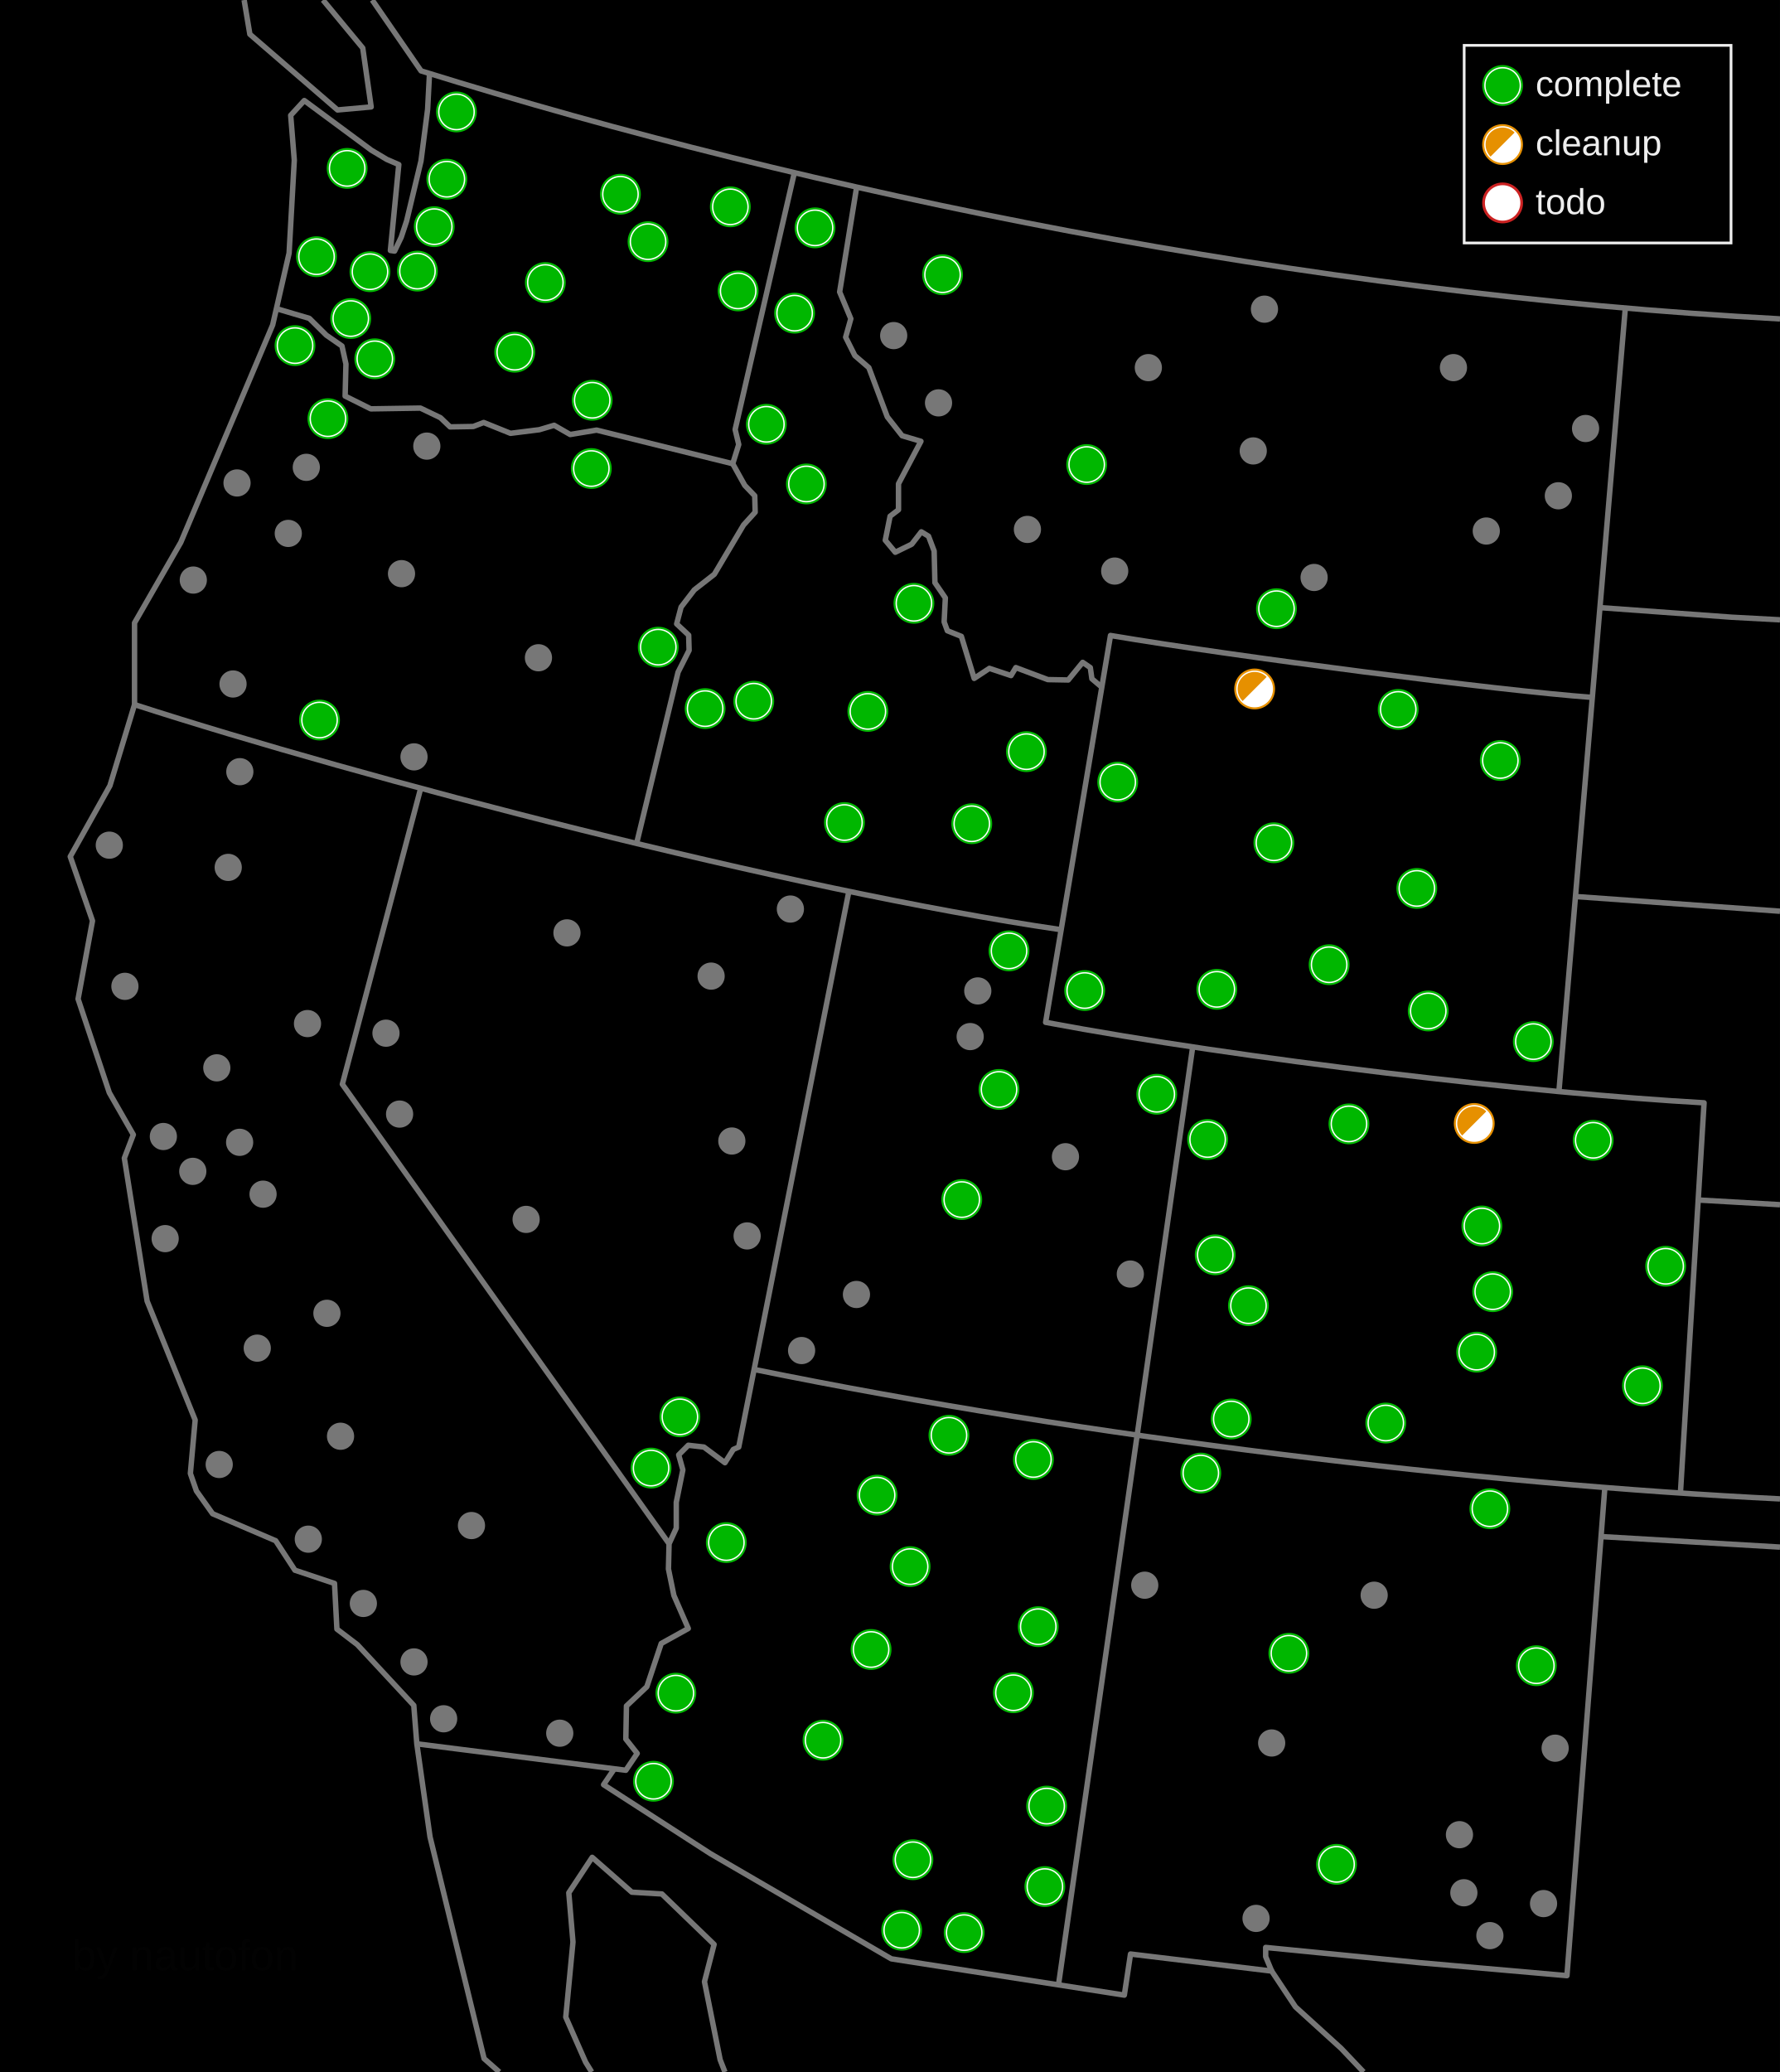
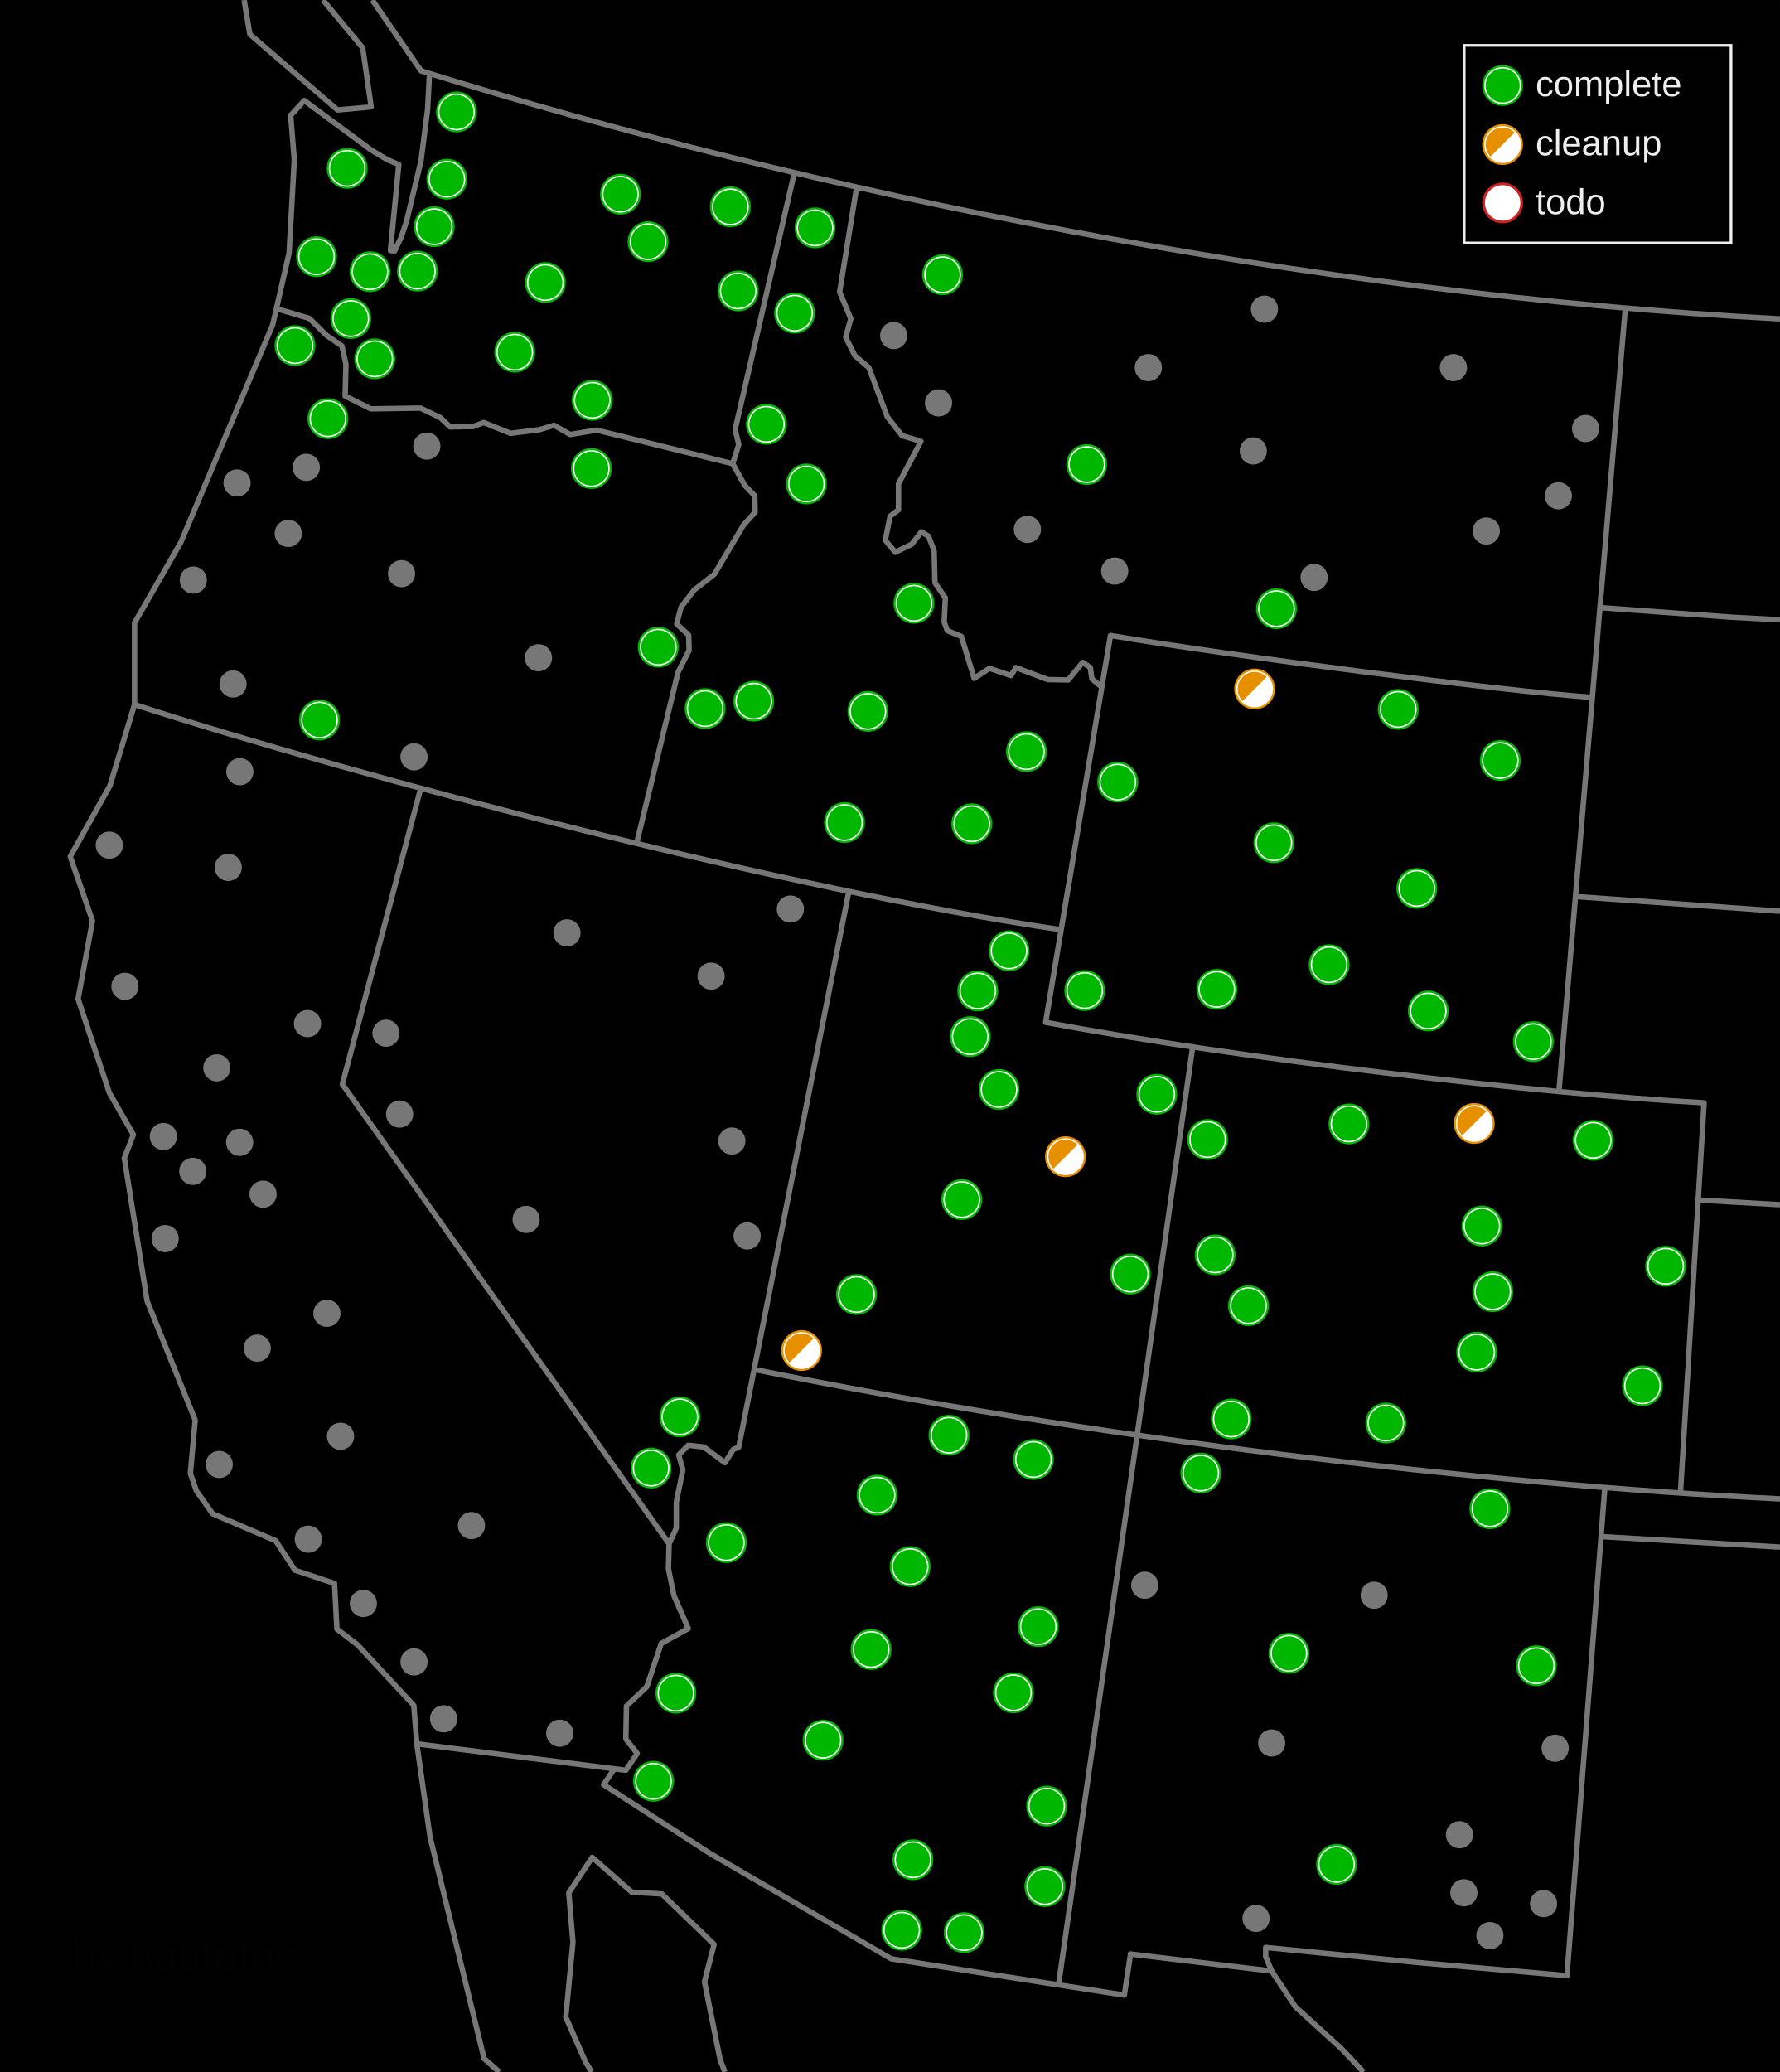
<svg xmlns="http://www.w3.org/2000/svg" xmlns:xlink="http://www.w3.org/1999/xlink" version="1.1" x="0px" y="0px" width="276.91px" height="322.29px" viewBox="0 0 370.46 431.17" style="enable-background:new 0 0 370.46 431.17;" xml:space="preserve">
  <symbol id="all" viewBox="-4.25 -4.25 8.5 8.5">
    <path style="fill:#00B700;" d="M4.25,0c0-2.35-1.9-4.25-4.25-4.25c-2.35,0-4.25,1.9-4.25,4.25S-2.35,4.25,0,4.25C2.35,4.25,4.25,2.35,4.25,0z" />
    <path style="fill:none;stroke:#FFFFFF;stroke-width:0.283;stroke-miterlimit:10;" d="M3.69,0c0-2.04-1.65-3.69-3.69-3.69S-3.68-2.04-3.68,0S-2.04,3.69,0,3.69S3.69,2.04,3.69,0z" />
  </symbol>
  <symbol id="cleanup" viewBox="-4.25 -4.25 8.5 8.5">
    <path style="fill:#E69000;" d="M-3.01,3.01c1.66,1.66,4.35,1.66,6.01,0c1.66-1.66,1.66-4.35,0-6.01c-1.66-1.66-4.35-1.66-6.01,0C-4.67-1.35-4.67,1.35-3.01,3.01z" />
    <path style="fill:none;stroke:#FFFFFF;stroke-width:0.283;stroke-miterlimit:10;" d="M-2.61,2.61c1.44,1.44,3.77,1.44,5.21,0c1.44-1.44,1.44-3.77,0-5.21c-1.44-1.44-3.77-1.44-5.21,0C-4.04-1.17-4.05,1.17-2.61,2.61z" />
    <path style="fill:#FFFFFF;" d="M2.6,2.61c1.44-1.44,1.44-3.77,0-5.21c-1.44-1.44-3.77-1.44-5.21,0" />
  </symbol>
  <symbol id="open" viewBox="-4.25 -4.25 8.5 8.5">
    <path style="display:none;" d="M4.25,0c0-2.35-1.9-4.25-4.25-4.25c-2.35,0-4.25,1.9-4.25,4.25S-2.35,4.25,0,4.25C2.35,4.25,4.25,2.35,4.25,0z" />
    <path style="fill:#777777;" d="M2.83,0c0-1.57-1.27-2.83-2.83-2.83S-2.83-1.57-2.83,0S-1.57,2.83,0,2.83S2.83,1.57,2.83,0z" />
  </symbol>
  <symbol id="TODO" viewBox="-4.25 -4.25 8.5 8.5">
    <path style="fill:#CC2222;" d="M4.25,0c0-2.35-1.9-4.25-4.25-4.25c-2.35,0-4.25,1.9-4.25,4.25S-2.35,4.25,0,4.25C2.35,4.25,4.25,2.35,4.25,0z" />
    <path style="fill:#FFFFFF;" d="M3.69,0c0-2.04-1.65-3.69-3.69-3.69S-3.68-2.04-3.68,0S-2.04,3.69,0,3.69S3.69,2.04,3.69,0z" />
  </symbol>
  <g id="map">
    <rect width="370.46" height="431.17" />
    <text id="made_by_nautofon" transform="matrix(1 0 0 1 15.00 410.00)" style="font-family:'ArialMT','Arial',sans-serif;fill:#020202;font-size:9px;">by nautofon</text>
    <path style="fill:none;stroke:#777777;stroke-width:1.134;stroke-linejoin:round;stroke-miterlimit:10;" d="M77.47,0l10.16,14.75c81.55,25.39,184,46.31,282.83,51.61" />
    <line style="fill:none;stroke:#777777;stroke-width:1.134;stroke-linejoin:round;stroke-miterlimit:10;" x1="338.27" y1="64.1" x2="324.45" y2="227.16" />
    <polyline style="fill:none;stroke:#777777;stroke-width:1.134;stroke-linejoin:round;stroke-miterlimit:10;" points="87.56,164.04 71.25,225.62 139.25,321.25" />
    <polyline style="fill:none;stroke:#777777;stroke-width:1.134;stroke-linejoin:round;stroke-miterlimit:10;" points="176.67,185.49 153.75,301.12 152.62,301.62 150.88,304.38 146.5,301.12 143.25,300.75 141.25,302.75 142.12,305.88 140.75,312.62 140.75,318 139.25,321.25 139.12,326.5 140.25,332 143.25,338.88 137.62,342 134.62,351 130.38,355 130.25,361.88 132.62,364.88 130.25,368.38 86.75,362.88" />
    <polyline style="fill:none;stroke:#777777;stroke-width:1.134;stroke-linejoin:round;stroke-miterlimit:10;" points="50.81,0 52,7.12 70.25,22.88 77.25,22.25 75.5,10 67.22,0" />
    <polyline style="fill:none;stroke:#777777;stroke-width:1.134;stroke-linejoin:round;stroke-miterlimit:10;" points="89.39,15.3 89,22.75 87.62,33.5 84.62,46 83.5,49.38 82.12,52.25 81.25,52.12 83,34.25 80.5,33.17 77.29,31.25 63.33,20.92 60.5,24 61.25,33.33 60.17,52.67 56.75,67.62 37.62,112.88 28,129.62 28,146.62 22.88,163.5 14.62,178.25 19.25,191.62 16.25,207.88 22.75,227.38 27.75,236.12 25.88,241 30.62,270.75 40.62,295.5 39.62,306.62 40.88,310.25 44.25,315 57.38,320.62 61.38,326.75 69.62,329.5 70.12,339 74.38,342.25 86.12,354.88 86.75,362.88 89.5,382.25 100.75,428.38 103.93,431.18" />
    <polyline style="fill:none;stroke:#777777;stroke-width:1.134;stroke-linejoin:round;stroke-miterlimit:10;" points="123.15,431.17 121.88,429.12 117.75,419.75 119.25,404.12 118.38,393.88 123.25,386.5 131.5,393.75 137.75,394.12 148.62,404.62 146.62,412.38 149.88,428.62 150.88,431.17" />
    <polyline style="fill:none;stroke:#777777;stroke-width:1.134;stroke-linejoin:round;stroke-miterlimit:10;" points="127.87,368.07 125.62,371.38 147.88,385.75 185.5,407.62 234,415.17 235.29,406.62 264.67,410.17 269.62,417.62 279.12,426.25 283.8,431.18" />
    <line style="fill:none;stroke:#777777;stroke-width:1.134;stroke-linejoin:round;stroke-miterlimit:10;" x1="248.23" y1="217.87" x2="220.3" y2="413.04" />
    <path style="fill:none;stroke:#777777;stroke-width:1.134;stroke-linejoin:round;stroke-miterlimit:10;" d="M28,146.62c47.23,15.27,136.03,38.56,192.86,46.85" />
    <path style="fill:none;stroke:#777777;stroke-width:1.134;stroke-linejoin:round;stroke-miterlimit:10;" d="M156.95,284.97c69.54,14.18,151.01,23.87,213.51,26.94" />
    <path style="fill:none;stroke:#777777;stroke-width:1.134;stroke-linejoin:round;stroke-miterlimit:10;" d="M331.36,145.12c-18.79-1.34-74.68-8.56-100.24-12.88l-13.5,80.5c41,7.71,102.37,14.82,137.04,16.75l-4.92,81.2" />
    <polyline style="fill:none;stroke:#777777;stroke-width:1.134;stroke-linejoin:round;stroke-miterlimit:10;" points="334.01,309.54 326.12,411.12 295.42,408.42 263.42,405.25 263.42,407.17 264.67,410.17" />
    <line style="fill:none;stroke:#777777;stroke-width:1.134;stroke-linejoin:round;stroke-miterlimit:10;" x1="333.21" y1="319.75" x2="370.46" y2="321.94" />
    <line style="fill:none;stroke:#777777;stroke-width:1.134;stroke-linejoin:round;stroke-miterlimit:10;" x1="353.44" y1="249.71" x2="370.46" y2="250.69" />
    <line style="fill:none;stroke:#777777;stroke-width:1.134;stroke-linejoin:round;stroke-miterlimit:10;" x1="327.9" y1="186.56" x2="370.46" y2="189.62" />
    <polyline style="fill:none;stroke:#777777;stroke-width:1.134;stroke-linejoin:round;stroke-miterlimit:10;" points="332.99,126.44 360.44,128.44 370.46,128.98" />
    <polyline style="fill:none;stroke:#777777;stroke-width:1.134;stroke-linejoin:round;stroke-miterlimit:10;" points="165.33,35.93 153,89.38 153.75,92.5 152.5,96.5 155,101 157.08,103.17 157.17,106.58 154.75,109.25 148.67,119.5 144.5,122.75 141.75,126.33 140.83,129.83 143.33,132.17 143.42,135.33 141.12,139.88 132.49,175.53" />
    <polyline style="fill:none;stroke:#777777;stroke-width:1.134;stroke-linejoin:round;stroke-miterlimit:10;" points="178.29,38.93 174.75,60.75 177.08,66.33 176,70.17 177.92,74 180.83,76.5 184.67,86.75 187.75,90.67 191.67,91.83 187,100.67 187,106.08 185.25,107.42 184.25,112.42 186.33,114.92 189.75,113.25 191.75,110.67 193.25,111.58 194.42,114.67 194.58,121.25 196.75,124.42 196.5,129.42 197.17,131.25 200.08,132.42 202.75,141.17 205.92,139.08 210.42,140.58 211.42,138.92 218.08,141.42 222.33,141.5 225.33,137.83 226.92,138.92 227.25,141.25 229.32,143.01" />
    <polyline style="fill:none;stroke:#777777;stroke-width:1.134;stroke-linejoin:round;stroke-miterlimit:10;" points="57.53,64.23 64.38,66.25 67.92,69.75 71.17,72 72,75.75 71.83,82.42 77.17,85.08 87.5,84.92 91.67,86.92 93.67,88.83 98.5,88.75 100.67,87.92 106.25,90.17 112.25,89.42 115.33,88.5 118.67,90.42 124.17,89.5 152.5,96.5" />
  </g>
  <g id="legend">
    <rect x="304.73" y="9.44" style="stroke:#EEEEEE;stroke-width:0.567;stroke-miterlimit:10;" width="55.54" height="41.12" />
    <text transform="matrix(1 0 0 1 319.5923 44.5608)" style="fill:#EEEEEE; font-family:'ArialMT','Arial',sans-serif; font-size:7.5px;">todo</text>
    <use xlink:href="#TODO" width="8.5" height="8.5" id="legend-unkown_1_" x="-4.25" y="-4.25" transform="matrix(1 0 0 -1 312.729 42.2266)" style="overflow:visible;" />
    <text transform="matrix(1 0 0 1 319.5923 32.3207)" style="fill:#EEEEEE; font-family:'ArialMT','Arial',sans-serif; font-size:7.5px;">cleanup</text>
    <use xlink:href="#cleanup" width="8.5" height="8.5" id="legend-some_1_" x="-4.25" y="-4.25" transform="matrix(1 0 0 -1 312.729 30.0874)" style="overflow:visible;" />
    <text transform="matrix(1 0 0 1 319.5933 20.0199)" style="fill:#EEEEEE; font-family:'ArialMT','Arial',sans-serif; font-size:7.5px;">complete</text>
    <use xlink:href="#all" width="8.5" height="8.5" id="legend-all_1_" x="-4.25" y="-4.25" transform="matrix(1 0 0 -1 312.729 17.7852)" style="overflow:visible;" />
  </g>
  <g id="data">
    <g id="AZ">
      <use xlink:href="#all" width="8.5" height="8.5" id="camp_verde" x="-4.25" y="-4.25" transform="matrix(1 0 0 -1 181.292 343.25)" style="overflow:visible;" />
      <use xlink:href="#all" width="8.5" height="8.5" id="clifton" x="-4.25" y="-4.25" transform="matrix(1 0 0 -1 217.8335 375.834)" style="overflow:visible;" />
      <use xlink:href="#all" width="8.5" height="8.5" id="ehrenberg" x="-4.25" y="-4.25" transform="matrix(1 0 0 -1 140.6665 352.334)" style="overflow:visible;" />
      <use xlink:href="#all" width="8.5" height="8.5" id="flagstaff" x="-4.25" y="-4.25" transform="matrix(1 0 0 -1 189.417 326)" style="overflow:visible;" />
      <use xlink:href="#all" width="8.5" height="8.5" id="g_canyon_vlg" x="-4.25" y="-4.25" transform="matrix(1 0 0 -1 182.542 311.125)" style="overflow:visible;" />
      <use xlink:href="#all" width="8.5" height="8.5" id="holbrook" x="-4.25" y="-4.25" transform="matrix(1 0 0 -1 216.084 338.5)" style="overflow:visible;" />
      <use xlink:href="#all" width="8.5" height="8.5" id="kayenta" x="-4.25" y="-4.25" transform="matrix(1 0 0 -1 215.0835 303.708)" style="overflow:visible;" />
      <use xlink:href="#all" width="8.5" height="8.5" id="kingman" x="-4.25" y="-4.25" transform="matrix(1 0 0 -1 151.167 321)" style="overflow:visible;" />
      <use xlink:href="#all" width="8.5" height="8.5" id="nogales" x="-4.25" y="-4.25" transform="matrix(1 0 0 -1 187.6665 401.667)" style="overflow:visible;" />
      <use xlink:href="#all" width="8.5" height="8.5" id="page" x="-4.25" y="-4.25" transform="matrix(1 0 0 -1 197.5005 298.667)" style="overflow:visible;" />
      <use xlink:href="#all" width="8.5" height="8.5" id="phoenix" x="-4.25" y="-4.25" transform="matrix(1 0 0 -1 171.292 362.125)" style="overflow:visible;" />
      <use xlink:href="#all" width="8.5" height="8.5" id="san_simon" x="-4.25" y="-4.25" transform="matrix(1 0 0 -1 217.4585 392.583)" style="overflow:visible;" />
      <use xlink:href="#all" width="8.5" height="8.5" id="show_low" x="-4.25" y="-4.25" transform="matrix(1 0 0 -1 210.917 352.25)" style="overflow:visible;" />
      <use xlink:href="#all" width="8.5" height="8.5" id="sierra_vista" x="-4.25" y="-4.25" transform="matrix(1 0 0 -1 200.6665 402.167)" style="overflow:visible;" />
      <use xlink:href="#all" width="8.5" height="8.5" id="tucson" x="-4.25" y="-4.25" transform="matrix(1 0 0 -1 190 387)" style="overflow:visible;" />
      <use xlink:href="#all" width="8.5" height="8.5" id="yuma" x="-4.25" y="-4.25" transform="matrix(1 0 0 -1 136 370.667)" style="overflow:visible;" />
    </g>
    <g id="CA">
      <use xlink:href="#open" width="8.5" height="8.5" id="bakersfield" x="-4.25" y="-4.25" transform="matrix(1 0 0 -1 70.875 298.874)" style="overflow:visible;" />
      <use xlink:href="#open" width="8.5" height="8.5" id="barstow" x="-4.25" y="-4.25" transform="matrix(1 0 0 -1 98.125 317.458)" style="overflow:visible;" />
      <use xlink:href="#open" width="8.5" height="8.5" id="carlsbad" x="-4.25" y="-4.25" transform="matrix(1 0 0 -1 86.1655 345.834)" style="overflow:visible;" />
      <use xlink:href="#open" width="8.5" height="8.5" id="el_centro" x="-4.25" y="-4.25" transform="matrix(1 0 0 -1 116.499 360.668)" style="overflow:visible;" />
      <use xlink:href="#open" width="8.5" height="8.5" id="eureka" x="-4.25" y="-4.25" transform="matrix(1 0 0 -1 22.7495 175.875)" style="overflow:visible;" />
      <use xlink:href="#open" width="8.5" height="8.5" id="fresno" x="-4.25" y="-4.25" transform="matrix(1 0 0 -1 68.042 273.2905)" style="overflow:visible;" />
      <use xlink:href="#open" width="8.5" height="8.5" id="hilt" x="-4.25" y="-4.25" transform="matrix(1 0 0 -1 49.9165 160.5835)" style="overflow:visible;" />
      <use xlink:href="#open" width="8.5" height="8.5" id="huron" x="-4.25" y="-4.25" transform="matrix(1 0 0 -1 53.542 280.5405)" style="overflow:visible;" />
      <use xlink:href="#open" width="8.5" height="8.5" id="los_angeles" x="-4.25" y="-4.25" transform="matrix(1 0 0 -1 75.6235 333.668)" style="overflow:visible;" />
      <use xlink:href="#open" width="8.5" height="8.5" id="oakdale" x="-4.25" y="-4.25" transform="matrix(1 0 0 -1 54.7495 248.5)" style="overflow:visible;" />
      <use xlink:href="#open" width="8.5" height="8.5" id="oakland" x="-4.25" y="-4.25" transform="matrix(1 0 0 -1 40.1245 243.75)" style="overflow:visible;" />
      <use xlink:href="#open" width="8.5" height="8.5" id="oxnard" x="-4.25" y="-4.25" transform="matrix(1 0 0 -1 64.1675 320.292)" style="overflow:visible;" />
      <use xlink:href="#open" width="8.5" height="8.5" id="redding" x="-4.25" y="-4.25" transform="matrix(1 0 0 -1 47.4995 180.5)" style="overflow:visible;" />
      <use xlink:href="#open" width="8.5" height="8.5" id="sacramento" x="-4.25" y="-4.25" transform="matrix(1 0 0 -1 45.124 222.2095)" style="overflow:visible;" />
      <use xlink:href="#open" width="8.5" height="8.5" id="san_diego" x="-4.25" y="-4.25" transform="matrix(1 0 0 -1 92.3325 357.668)" style="overflow:visible;" />
      <use xlink:href="#open" width="8.5" height="8.5" id="san_francisc" x="-4.25" y="-4.25" transform="matrix(1 0 0 -1 33.9995 236.5)" style="overflow:visible;" />
      <use xlink:href="#open" width="8.5" height="8.5" id="santa_cruz" x="-4.25" y="-4.25" transform="matrix(1 0 0 -1 34.3745 257.75)" style="overflow:visible;" />
      <use xlink:href="#open" width="8.5" height="8.5" id="santa_maria" x="-4.25" y="-4.25" transform="matrix(1 0 0 -1 45.6245 304.75)" style="overflow:visible;" />
      <use xlink:href="#open" width="8.5" height="8.5" id="stockton" x="-4.25" y="-4.25" transform="matrix(1 0 0 -1 49.874 237.7095)" style="overflow:visible;" />
      <use xlink:href="#open" width="8.5" height="8.5" id="truckee" x="-4.25" y="-4.25" transform="matrix(1 0 0 -1 63.9995 213)" style="overflow:visible;" />
      <use xlink:href="#open" width="8.5" height="8.5" id="ukiah" x="-4.25" y="-4.25" transform="matrix(1 0 0 -1 25.9995 205.25)" style="overflow:visible;" />
    </g>
    <g id="CO">
      <use xlink:href="#all" width="8.5" height="8.5" id="alamosa" x="-4.25" y="-4.25" transform="matrix(1 0 0 -1 288.4165 296.1221)" style="overflow:visible;" />
      <use xlink:href="#all" width="8.5" height="8.5" id="burlington" x="-4.25" y="-4.25" transform="matrix(1 0 0 -1 346.667 263.4971)" style="overflow:visible;" />
      <use xlink:href="#all" width="8.5" height="8.5" id="colorado_spr" x="-4.25" y="-4.25" transform="matrix(1 0 0 -1 310.6665 268.7886)" style="overflow:visible;" />
      <use xlink:href="#all" width="8.5" height="8.5" id="denver" x="-4.25" y="-4.25" transform="matrix(1 0 0 -1 308.4165 255.1221)" style="overflow:visible;" />
      <use xlink:href="#all" width="8.5" height="8.5" id="durango" x="-4.25" y="-4.25" transform="matrix(1 0 0 -1 256.25 295.2886)" style="overflow:visible;" />
      <use xlink:href="#cleanup" width="8.5" height="8.5" id="fort_collins" x="-4.25" y="-4.25" transform="matrix(1 0 0 -1 306.833 233.7886)" style="overflow:visible;" />
      <use xlink:href="#all" width="8.5" height="8.5" id="grand_juncti" x="-4.25" y="-4.25" transform="matrix(1 0 0 -1 252.916 261.1221)" style="overflow:visible;" />
      <use xlink:href="#all" width="8.5" height="8.5" id="lamar" x="-4.25" y="-4.25" transform="matrix(1 0 0 -1 341.833 288.3721)" style="overflow:visible;" />
      <use xlink:href="#all" width="8.5" height="8.5" id="montrose" x="-4.25" y="-4.25" transform="matrix(1 0 0 -1 259.833 271.7051)" style="overflow:visible;" />
      <use xlink:href="#all" width="8.5" height="8.5" id="pueblo" x="-4.25" y="-4.25" transform="matrix(1 0 0 -1 307.333 281.3721)" style="overflow:visible;" />
      <use xlink:href="#all" width="8.5" height="8.5" id="rangely" x="-4.25" y="-4.25" transform="matrix(1 0 0 -1 251.333 237.1221)" style="overflow:visible;" />
      <use xlink:href="#all" width="8.5" height="8.5" id="steamboat_sp" x="-4.25" y="-4.25" transform="matrix(1 0 0 -1 280.7495 233.8721)" style="overflow:visible;" />
      <use xlink:href="#all" width="8.5" height="8.5" id="sterling" x="-4.25" y="-4.25" transform="matrix(1 0 0 -1 331.583 237.2886)" style="overflow:visible;" />
    </g>
    <g id="ID">
      <use xlink:href="#all" width="8.5" height="8.5" id="boise" x="-4.25" y="-4.25" transform="matrix(1 0 0 -1 156.8745 145.9141)" style="overflow:visible;" />
      <use xlink:href="#all" width="8.5" height="8.5" id="coeur_dalene" x="-4.25" y="-4.25" transform="matrix(1 0 0 -1 165.3745 65.1641)" style="overflow:visible;" />
      <use xlink:href="#all" width="8.5" height="8.5" id="grangeville" x="-4.25" y="-4.25" transform="matrix(1 0 0 -1 167.833 100.7056)" style="overflow:visible;" />
      <use xlink:href="#all" width="8.5" height="8.5" id="idaho_falls" x="-4.25" y="-4.25" transform="matrix(1 0 0 -1 213.6245 156.4141)" style="overflow:visible;" />
      <use xlink:href="#all" width="8.5" height="8.5" id="ketchum" x="-4.25" y="-4.25" transform="matrix(1 0 0 -1 180.6245 148.0391)" style="overflow:visible;" />
      <use xlink:href="#all" width="8.5" height="8.5" id="lewiston" x="-4.25" y="-4.25" transform="matrix(1 0 0 -1 159.4995 88.2891)" style="overflow:visible;" />
      <use xlink:href="#all" width="8.5" height="8.5" id="nampa" x="-4.25" y="-4.25" transform="matrix(1 0 0 -1 146.7495 147.4556)" style="overflow:visible;" />
      <use xlink:href="#all" width="8.5" height="8.5" id="pocatello" x="-4.25" y="-4.25" transform="matrix(1 0 0 -1 202.2495 171.4141)" style="overflow:visible;" />
      <use xlink:href="#all" width="8.5" height="8.5" id="salmon" x="-4.25" y="-4.25" transform="matrix(1 0 0 -1 190.2075 125.5391)" style="overflow:visible;" />
      <use xlink:href="#all" width="8.5" height="8.5" id="sandpoint" x="-4.25" y="-4.25" transform="matrix(1 0 0 -1 169.6245 47.4141)" style="overflow:visible;" />
      <use xlink:href="#all" width="8.5" height="8.5" id="twin_falls" x="-4.25" y="-4.25" transform="matrix(1 0 0 -1 175.7495 171.1641)" style="overflow:visible;" />
    </g>
    <g id="MT">
      <use xlink:href="#open" width="8.5" height="8.5" id="billings" x="-4.25" y="-4.25" transform="matrix(1 0 0 -1 273.4985 120.168)" style="overflow:visible;" />
      <use xlink:href="#open" width="8.5" height="8.5" id="bozeman" x="-4.25" y="-4.25" transform="matrix(1 0 0 -1 231.998 118.8345)" style="overflow:visible;" />
      <use xlink:href="#open" width="8.5" height="8.5" id="butte" x="-4.25" y="-4.25" transform="matrix(1 0 0 -1 213.8315 110.168)" style="overflow:visible;" />
      <use xlink:href="#open" width="8.5" height="8.5" id="glasgow_mt" x="-4.25" y="-4.25" transform="matrix(1 0 0 -1 302.4985 76.501)" style="overflow:visible;" />
      <use xlink:href="#open" width="8.5" height="8.5" id="glendive" x="-4.25" y="-4.25" transform="matrix(1 0 0 -1 324.332 103.168)" style="overflow:visible;" />
      <use xlink:href="#open" width="8.5" height="8.5" id="great_falls" x="-4.25" y="-4.25" transform="matrix(1 0 0 -1 238.9985 76.5015)" style="overflow:visible;" />
      <use xlink:href="#open" width="8.5" height="8.5" id="havre" x="-4.25" y="-4.25" transform="matrix(1 0 0 -1 263.165 64.3345)" style="overflow:visible;" />
      <use xlink:href="#all" width="8.5" height="8.5" id="helena" x="-4.25" y="-4.25" transform="matrix(1 0 0 -1 226.1655 96.668)" style="overflow:visible;" />
      <use xlink:href="#all" width="8.5" height="8.5" id="kalispell" x="-4.25" y="-4.25" transform="matrix(1 0 0 -1 196.165 57.168)" style="overflow:visible;" />
      <use xlink:href="#all" width="8.5" height="8.5" id="laurel" x="-4.25" y="-4.25" transform="matrix(1 0 0 -1 265.665 126.6675)" style="overflow:visible;" />
      <use xlink:href="#open" width="8.5" height="8.5" id="lewistown" x="-4.25" y="-4.25" transform="matrix(1 0 0 -1 260.832 93.835)" style="overflow:visible;" />
      <use xlink:href="#open" width="8.5" height="8.5" id="miles_city" x="-4.25" y="-4.25" transform="matrix(1 0 0 -1 309.332 110.502)" style="overflow:visible;" />
      <use xlink:href="#open" width="8.5" height="8.5" id="missoula" x="-4.25" y="-4.25" transform="matrix(1 0 0 -1 195.332 83.8345)" style="overflow:visible;" />
      <use xlink:href="#open" width="8.5" height="8.5" id="sidney" x="-4.25" y="-4.25" transform="matrix(1 0 0 -1 329.998 89.1675)" style="overflow:visible;" />
      <use xlink:href="#open" width="8.5" height="8.5" id="thompson_f" x="-4.25" y="-4.25" transform="matrix(1 0 0 -1 185.9985 69.8345)" style="overflow:visible;" />
    </g>
    <g id="NM">
      <use xlink:href="#all" width="8.5" height="8.5" id="alamogordo" x="-4.25" y="-4.25" transform="matrix(1 0 0 -1 278.1665 387.9561)" style="overflow:visible;" />
      <use xlink:href="#all" width="8.5" height="8.5" id="albuquerque" x="-4.25" y="-4.25" transform="matrix(1 0 0 -1 268.25 344.0381)" style="overflow:visible;" />
      <use xlink:href="#open" width="8.5" height="8.5" id="artesia" x="-4.25" y="-4.25" transform="matrix(1 0 0 -1 304.6665 393.873)" style="overflow:visible;" />
      <use xlink:href="#open" width="8.5" height="8.5" id="carlsbad_nm" x="-4.25" y="-4.25" transform="matrix(1 0 0 -1 310.0835 402.79)" style="overflow:visible;" />
      <use xlink:href="#open" width="8.5" height="8.5" id="clovis" x="-4.25" y="-4.25" transform="matrix(1 0 0 -1 323.6665 363.7891)" style="overflow:visible;" />
      <use xlink:href="#all" width="8.5" height="8.5" id="farmington" x="-4.25" y="-4.25" transform="matrix(1 0 0 -1 249.916 306.5381)" style="overflow:visible;" />
      <use xlink:href="#open" width="8.5" height="8.5" id="gallup" x="-4.25" y="-4.25" transform="matrix(1 0 0 -1 238.2495 329.8721)" style="overflow:visible;" />
      <use xlink:href="#open" width="8.5" height="8.5" id="hobbs" x="-4.25" y="-4.25" transform="matrix(1 0 0 -1 321.25 396.123)" style="overflow:visible;" />
      <use xlink:href="#open" width="8.5" height="8.5" id="las_cruces" x="-4.25" y="-4.25" transform="matrix(1 0 0 -1 261.4165 399.2061)" style="overflow:visible;" />
      <use xlink:href="#all" width="8.5" height="8.5" id="raton" x="-4.25" y="-4.25" transform="matrix(1 0 0 -1 310.083 313.9551)" style="overflow:visible;" />
      <use xlink:href="#open" width="8.5" height="8.5" id="roswell" x="-4.25" y="-4.25" transform="matrix(1 0 0 -1 303.75 381.7891)" style="overflow:visible;" />
      <use xlink:href="#open" width="8.5" height="8.5" id="santa_fe" x="-4.25" y="-4.25" transform="matrix(1 0 0 -1 285.9995 331.9551)" style="overflow:visible;" />
      <use xlink:href="#open" width="8.5" height="8.5" id="socorro" x="-4.25" y="-4.25" transform="matrix(1 0 0 -1 264.6665 362.7051)" style="overflow:visible;" />
      <use xlink:href="#all" width="8.5" height="8.5" id="tucumcari" x="-4.25" y="-4.25" transform="matrix(1 0 0 -1 319.75 346.6221)" style="overflow:visible;" />
    </g>
    <g id="NV">
      <use xlink:href="#open" width="8.5" height="8.5" id="carson_city" x="-4.25" y="-4.25" transform="matrix(1 0 0 -1 83.165 231.833)" style="overflow:visible;" />
      <use xlink:href="#open" width="8.5" height="8.5" id="elko" x="-4.25" y="-4.25" transform="matrix(1 0 0 -1 147.9995 203.125)" style="overflow:visible;" />
      <use xlink:href="#open" width="8.5" height="8.5" id="ely" x="-4.25" y="-4.25" transform="matrix(1 0 0 -1 152.312 237.4375)" style="overflow:visible;" />
      <use xlink:href="#open" width="8.5" height="8.5" id="jackpot" x="-4.25" y="-4.25" transform="matrix(1 0 0 -1 164.4985 189.1665)" style="overflow:visible;" />
      <use xlink:href="#all" width="8.5" height="8.5" id="las_vegas" x="-4.25" y="-4.25" transform="matrix(1 0 0 -1 141.4985 294.833)" style="overflow:visible;" />
      <use xlink:href="#open" width="8.5" height="8.5" id="pioche" x="-4.25" y="-4.25" transform="matrix(1 0 0 -1 155.4995 257.1875)" style="overflow:visible;" />
      <use xlink:href="#all" width="8.5" height="8.5" id="primm" x="-4.25" y="-4.25" transform="matrix(1 0 0 -1 135.4985 305.5)" style="overflow:visible;" />
      <use xlink:href="#open" width="8.5" height="8.5" id="reno" x="-4.25" y="-4.25" transform="matrix(1 0 0 -1 80.332 215)" style="overflow:visible;" />
      <use xlink:href="#open" width="8.5" height="8.5" id="tonopah" x="-4.25" y="-4.25" transform="matrix(1 0 0 -1 109.4995 253.75)" style="overflow:visible;" />
      <use xlink:href="#open" width="8.5" height="8.5" id="winnemucca" x="-4.25" y="-4.25" transform="matrix(1 0 0 -1 117.9995 194.125)" style="overflow:visible;" />
    </g>
    <g id="OR">
      <use xlink:href="#all" width="8.5" height="8.5" id="astoria" x="-4.25" y="-4.25" transform="matrix(1 0 0 -1 61.3979 71.917)" style="overflow:visible;" />
      <use xlink:href="#open" width="8.5" height="8.5" id="bend" x="-4.25" y="-4.25" transform="matrix(1 0 0 -1 83.5645 119.375)" style="overflow:visible;" />
      <use xlink:href="#open" width="8.5" height="8.5" id="burns" x="-4.25" y="-4.25" transform="matrix(1 0 0 -1 112.0645 136.875)" style="overflow:visible;" />
      <use xlink:href="#open" width="8.5" height="8.5" id="coos_bay" x="-4.25" y="-4.25" transform="matrix(1 0 0 -1 40.231 120.708)" style="overflow:visible;" />
      <use xlink:href="#open" width="8.5" height="8.5" id="eugene" x="-4.25" y="-4.25" transform="matrix(1 0 0 -1 59.9995 110.9995)" style="overflow:visible;" />
      <use xlink:href="#all" width="8.5" height="8.5" id="klamath_f" x="-4.25" y="-4.25" transform="matrix(1 0 0 -1 66.4995 149.833)" style="overflow:visible;" />
      <use xlink:href="#open" width="8.5" height="8.5" id="lakeview" x="-4.25" y="-4.25" transform="matrix(1 0 0 -1 86.1665 157.5)" style="overflow:visible;" />
      <use xlink:href="#open" width="8.5" height="8.5" id="medford" x="-4.25" y="-4.25" transform="matrix(1 0 0 -1 48.4995 142.333)" style="overflow:visible;" />
      <use xlink:href="#open" width="8.5" height="8.5" id="newport" x="-4.25" y="-4.25" transform="matrix(1 0 0 -1 49.333 100.4995)" style="overflow:visible;" />
      <use xlink:href="#all" width="8.5" height="8.5" id="ontario" x="-4.25" y="-4.25" transform="matrix(1 0 0 -1 136.9995 134.6665)" style="overflow:visible;" />
      <use xlink:href="#all" width="8.5" height="8.5" id="pendleton" x="-4.25" y="-4.25" transform="matrix(1 0 0 -1 123.0645 97.5)" style="overflow:visible;" />
      <use xlink:href="#all" width="8.5" height="8.5" id="portland" x="-4.25" y="-4.25" transform="matrix(1 0 0 -1 68.2495 87.1245)" style="overflow:visible;" />
      <use xlink:href="#open" width="8.5" height="8.5" id="salem" x="-4.25" y="-4.25" transform="matrix(1 0 0 -1 63.7495 97.2495)" style="overflow:visible;" />
      <use xlink:href="#open" width="8.5" height="8.5" id="the_dalles" x="-4.25" y="-4.25" transform="matrix(1 0 0 -1 88.833 92.833)" style="overflow:visible;" />
    </g>
    <g id="UT">
-       <use xlink:href="#open" width="8.5" height="8.5" id="cedar_city" x="-4.25" y="-4.25" transform="matrix(1 0 0 -1 178.2495 269.3726)" style="overflow:visible;" />
+       <use xlink:href="#all" width="8.5" height="8.5" id="cedar_city" x="-4.25" y="-4.25" transform="matrix(1 0 0 -1 178.2495 269.3726)" style="overflow:visible;" />
      <use xlink:href="#all" width="8.5" height="8.5" id="logan" x="-4.25" y="-4.25" transform="matrix(1 0 0 -1 209.9995 197.8721)" style="overflow:visible;" />
-       <use xlink:href="#open" width="8.5" height="8.5" id="moab" x="-4.25" y="-4.25" transform="matrix(1 0 0 -1 235.2495 265.1226)" style="overflow:visible;" />
-       <use xlink:href="#open" width="8.5" height="8.5" id="ogden" x="-4.25" y="-4.25" transform="matrix(1 0 0 -1 203.5005 206.2056)" style="overflow:visible;" />
-       <use xlink:href="#open" width="8.5" height="8.5" id="price" x="-4.25" y="-4.25" transform="matrix(1 0 0 -1 221.7495 240.7056)" style="overflow:visible;" />
+       <use xlink:href="#all" width="8.5" height="8.5" id="moab" x="-4.25" y="-4.25" transform="matrix(1 0 0 -1 235.2495 265.1226)" style="overflow:visible;" />
+       <use xlink:href="#all" width="8.5" height="8.5" id="ogden" x="-4.25" y="-4.25" transform="matrix(1 0 0 -1 203.5005 206.2056)" style="overflow:visible;" />
+       <use xlink:href="#cleanup" width="8.5" height="8.5" id="price" x="-4.25" y="-4.25" transform="matrix(1 0 0 -1 221.7495 240.7056)" style="overflow:visible;" />
      <use xlink:href="#all" width="8.5" height="8.5" id="provo" x="-4.25" y="-4.25" transform="matrix(1 0 0 -1 207.9165 226.7056)" style="overflow:visible;" />
      <use xlink:href="#all" width="8.5" height="8.5" id="salina" x="-4.25" y="-4.25" transform="matrix(1 0 0 -1 200.166 249.6226)" style="overflow:visible;" />
-       <use xlink:href="#open" width="8.5" height="8.5" id="salt_lake" x="-4.25" y="-4.25" transform="matrix(1 0 0 -1 201.9165 215.7061)" style="overflow:visible;" />
-       <use xlink:href="#open" width="8.5" height="8.5" id="st_george" x="-4.25" y="-4.25" transform="matrix(1 0 0 -1 166.833 281.0391)" style="overflow:visible;" />
+       <use xlink:href="#all" width="8.5" height="8.5" id="salt_lake" x="-4.25" y="-4.25" transform="matrix(1 0 0 -1 201.9165 215.7061)" style="overflow:visible;" />
+       <use xlink:href="#cleanup" width="8.5" height="8.5" id="st_george" x="-4.25" y="-4.25" transform="matrix(1 0 0 -1 166.833 281.0391)" style="overflow:visible;" />
      <use xlink:href="#all" width="8.5" height="8.5" id="vernal" x="-4.25" y="-4.25" transform="matrix(1 0 0 -1 240.7495 227.7056)" style="overflow:visible;" />
    </g>
    <g id="WA">
      <use xlink:href="#all" width="8.5" height="8.5" id="aberdeen_wa" x="-4.25" y="-4.25" transform="matrix(1 0 0 -1 65.8745 53.4146)" style="overflow:visible;" />
      <use xlink:href="#all" width="8.5" height="8.5" id="bellingham" x="-4.25" y="-4.25" transform="matrix(1 0 0 -1 94.9995 23.2896)" style="overflow:visible;" />
      <use xlink:href="#all" width="8.5" height="8.5" id="colville" x="-4.25" y="-4.25" transform="matrix(1 0 0 -1 151.9995 43.0396)" style="overflow:visible;" />
      <use xlink:href="#all" width="8.5" height="8.5" id="everett" x="-4.25" y="-4.25" transform="matrix(1 0 0 -1 92.9995 37.2896)" style="overflow:visible;" />
      <use xlink:href="#all" width="8.5" height="8.5" id="grand_coulee" x="-4.25" y="-4.25" transform="matrix(1 0 0 -1 134.8745 50.2896)" style="overflow:visible;" />
      <use xlink:href="#all" width="8.5" height="8.5" id="kennewick" x="-4.25" y="-4.25" transform="matrix(1 0 0 -1 123.2495 83.2896)" style="overflow:visible;" />
      <use xlink:href="#all" width="8.5" height="8.5" id="longview" x="-4.25" y="-4.25" transform="matrix(1 0 0 -1 72.9995 66.2896)" style="overflow:visible;" />
      <use xlink:href="#all" width="8.5" height="8.5" id="olympia" x="-4.25" y="-4.25" transform="matrix(1 0 0 -1 76.9995 56.5396)" style="overflow:visible;" />
      <use xlink:href="#all" width="8.5" height="8.5" id="omak" x="-4.25" y="-4.25" transform="matrix(1 0 0 -1 129.1245 40.4146)" style="overflow:visible;" />
      <use xlink:href="#all" width="8.5" height="8.5" id="port_angeles" x="-4.25" y="-4.25" transform="matrix(1 0 0 -1 72.2495 35.0396)" style="overflow:visible;" />
      <use xlink:href="#all" width="8.5" height="8.5" id="seattle" x="-4.25" y="-4.25" transform="matrix(1 0 0 -1 90.3745 47.1646)" style="overflow:visible;" />
      <use xlink:href="#all" width="8.5" height="8.5" id="spokane" x="-4.25" y="-4.25" transform="matrix(1 0 0 -1 153.6245 60.5396)" style="overflow:visible;" />
      <use xlink:href="#all" width="8.5" height="8.5" id="tacoma" x="-4.25" y="-4.25" transform="matrix(1 0 0 -1 86.8745 56.4146)" style="overflow:visible;" />
      <use xlink:href="#all" width="8.5" height="8.5" id="vancouver" x="-4.25" y="-4.25" transform="matrix(1 0 0 -1 77.9995 74.6646)" style="overflow:visible;" />
      <use xlink:href="#all" width="8.5" height="8.5" id="wenatchee" x="-4.25" y="-4.25" transform="matrix(1 0 0 -1 113.4995 58.7896)" style="overflow:visible;" />
      <use xlink:href="#all" width="8.5" height="8.5" id="yakima" x="-4.25" y="-4.25" transform="matrix(1 0 0 -1 107.1245 73.2896)" style="overflow:visible;" />
    </g>
    <g id="WY">
      <use xlink:href="#all" width="8.5" height="8.5" id="casper" x="-4.25" y="-4.25" transform="matrix(1 0 0 -1 294.8745 184.875)" style="overflow:visible;" />
      <use xlink:href="#all" width="8.5" height="8.5" id="cheyenne" x="-4.25" y="-4.25" transform="matrix(1 0 0 -1 319.1245 216.75)" style="overflow:visible;" />
      <use xlink:href="#cleanup" width="8.5" height="8.5" id="cody" x="-4.25" y="-4.25" transform="matrix(1 0 0 -1 261.125 143.375)" style="overflow:visible;" />
      <use xlink:href="#all" width="8.5" height="8.5" id="evanston" x="-4.25" y="-4.25" transform="matrix(1 0 0 -1 225.7495 206.125)" style="overflow:visible;" />
      <use xlink:href="#all" width="8.5" height="8.5" id="gillette" x="-4.25" y="-4.25" transform="matrix(1 0 0 -1 312.2495 158.25)" style="overflow:visible;" />
      <use xlink:href="#all" width="8.5" height="8.5" id="jackson" x="-4.25" y="-4.25" transform="matrix(1 0 0 -1 232.6245 162.75)" style="overflow:visible;" />
      <use xlink:href="#all" width="8.5" height="8.5" id="laramie" x="-4.25" y="-4.25" transform="matrix(1 0 0 -1 297.2495 210.375)" style="overflow:visible;" />
      <use xlink:href="#all" width="8.5" height="8.5" id="rawlins" x="-4.25" y="-4.25" transform="matrix(1 0 0 -1 276.6245 200.75)" style="overflow:visible;" />
      <use xlink:href="#all" width="8.5" height="8.5" id="riverton" x="-4.25" y="-4.25" transform="matrix(1 0 0 -1 265.1245 175.375)" style="overflow:visible;" />
      <use xlink:href="#all" width="8.5" height="8.5" id="rock_springs" x="-4.25" y="-4.25" transform="matrix(1 0 0 -1 253.2495 205.875)" style="overflow:visible;" />
      <use xlink:href="#all" width="8.5" height="8.5" id="sheridan" x="-4.25" y="-4.25" transform="matrix(1 0 0 -1 290.9995 147.625)" style="overflow:visible;" />
    </g>
  </g>
</svg>
